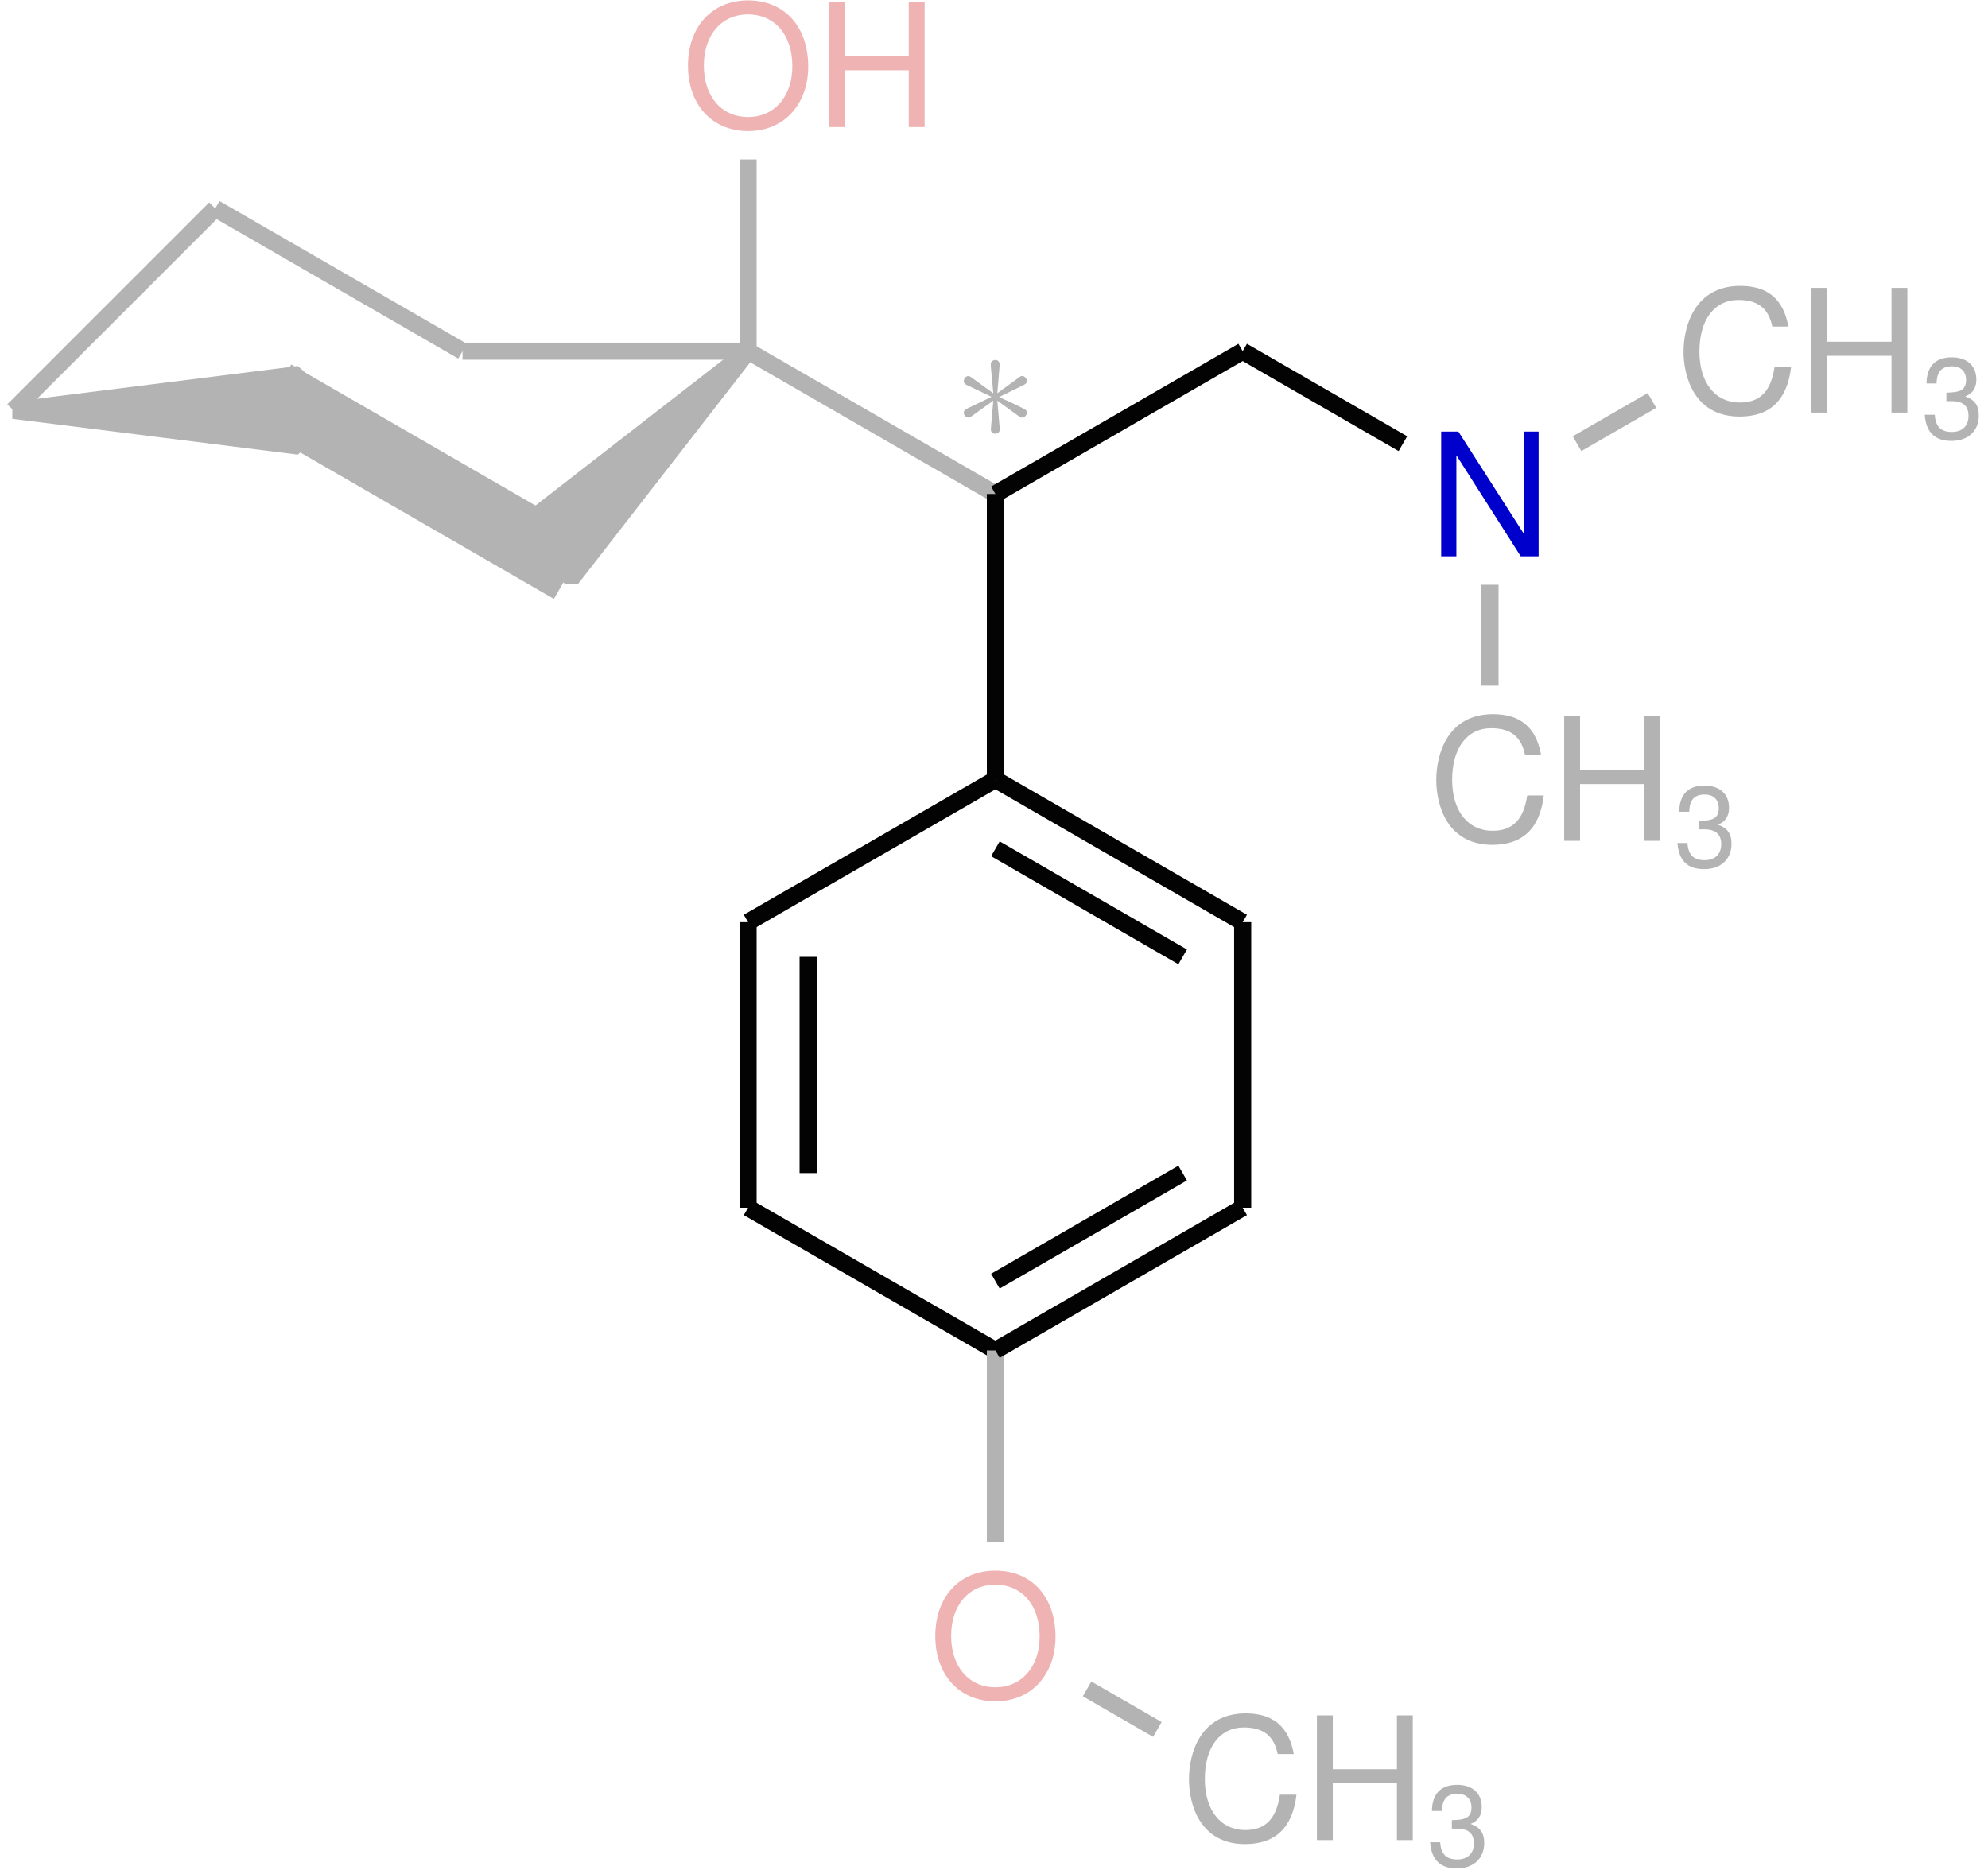
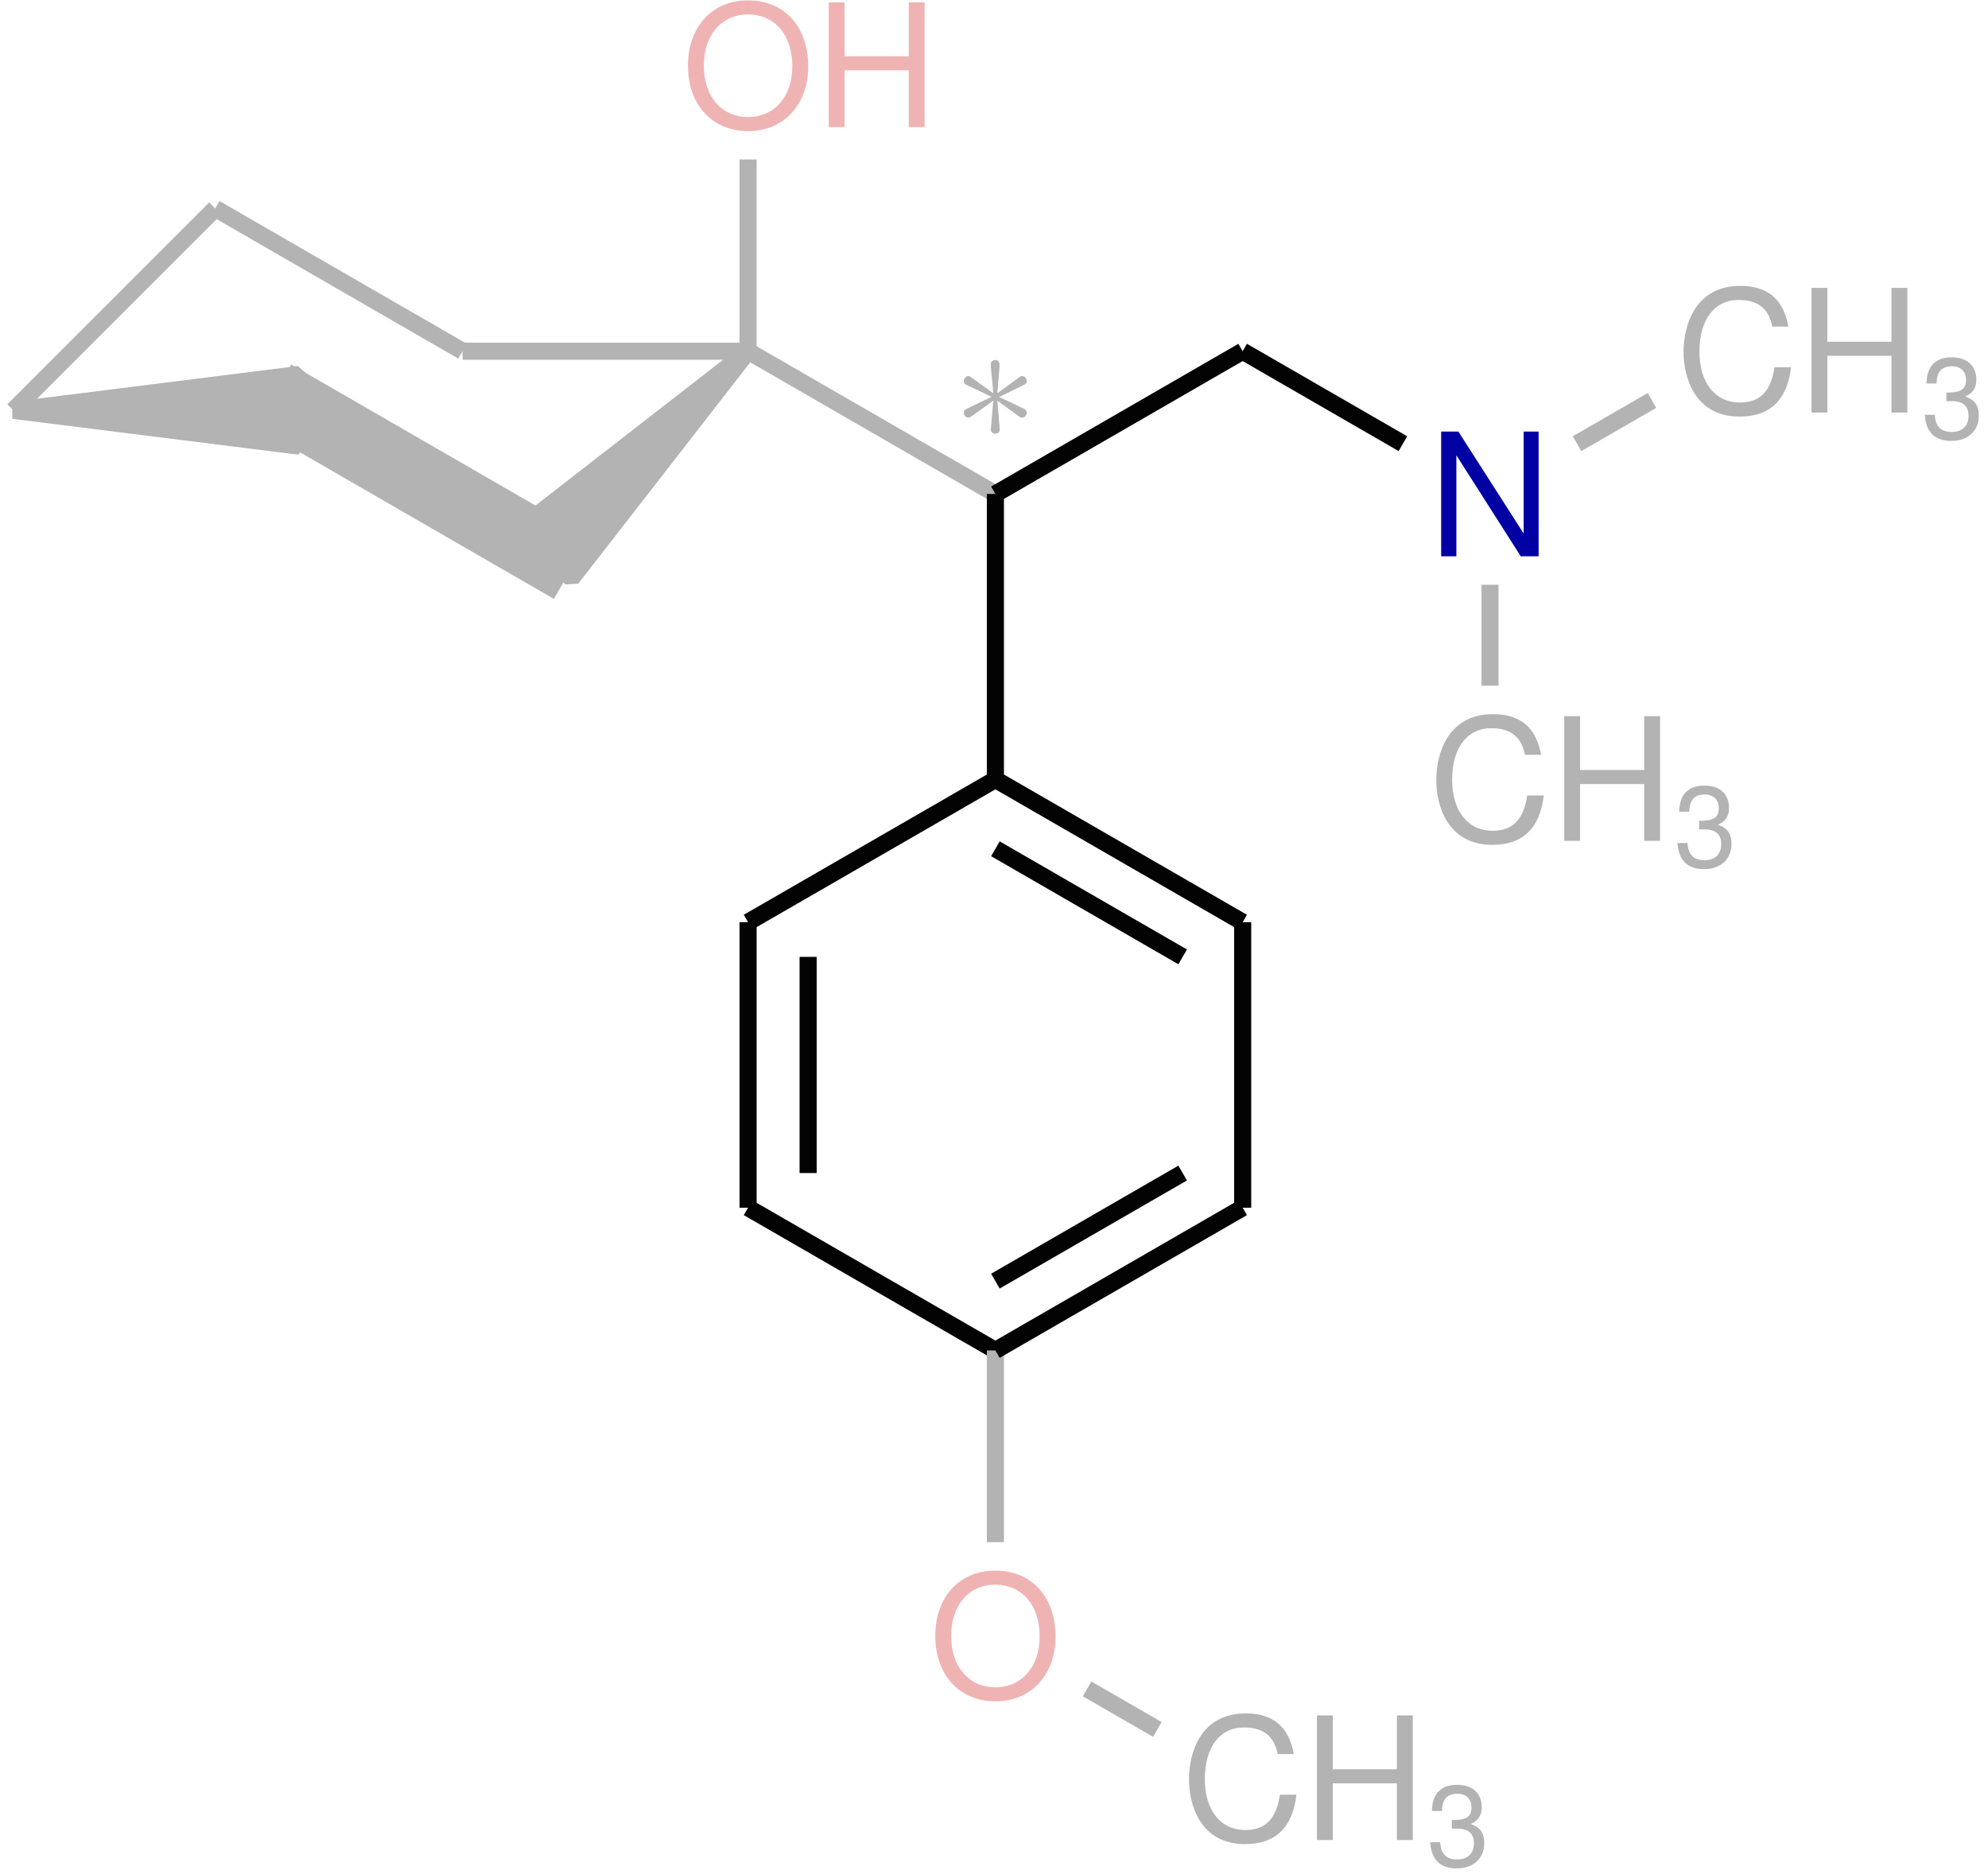
<svg xmlns="http://www.w3.org/2000/svg" xmlns:xlink="http://www.w3.org/1999/xlink" width="139pt" height="131pt" viewBox="0 0 139 131" version="1.1">
  <defs>
    <g>
      <symbol overflow="visible" id="glyph0-0">
        <path style="stroke:none;" d="M 7.406 -6.219 C 7.406 -7.609 6.406 -8.516 4.859 -8.516 C 3.125 -8.516 2.234 -7.547 2.234 -5.719 L 3.25 -5.719 C 3.25 -6.781 3.547 -7.578 4.797 -7.578 C 5.719 -7.578 6.328 -7.031 6.328 -6.219 C 6.328 -4.703 4.188 -4.312 4.188 -2.688 L 4.188 -2.031 L 5.266 -2.031 L 5.266 -2.594 C 5.266 -4.016 7.406 -4.25 7.406 -6.219 Z M 5.266 -0.891 L 4.188 -0.891 L 4.188 0.344 L 5.266 0.344 Z M 0.422 1.656 L 9.141 1.656 L 9.141 -9.562 L 0.422 -9.562 Z M 1.406 0.828 L 1.406 -8.719 L 8.156 -8.719 L 8.156 0.828 Z M 1.406 0.828 " />
      </symbol>
      <symbol overflow="visible" id="glyph0-1">
        <path style="stroke:none;" d="M 8.891 -4.219 C 8.891 -7.031 7.234 -8.859 4.672 -8.859 C 2.172 -8.859 0.484 -7.016 0.484 -4.297 C 0.484 -1.562 2.172 0.281 4.688 0.281 C 7.297 0.281 8.891 -1.703 8.891 -4.219 Z M 4.672 -7.875 C 6.562 -7.875 7.781 -6.438 7.781 -4.25 C 7.781 -2.141 6.531 -0.703 4.688 -0.703 C 2.828 -0.703 1.594 -2.141 1.594 -4.297 C 1.594 -6.438 2.828 -7.875 4.672 -7.875 Z M 4.672 -7.875 " />
      </symbol>
      <symbol overflow="visible" id="glyph0-2">
        <path style="stroke:none;" d="M 6.547 -3.969 L 6.547 0 L 7.656 0 L 7.656 -8.719 L 6.547 -8.719 L 6.547 -4.953 L 2.062 -4.953 L 2.062 -8.719 L 0.953 -8.719 L 0.953 0 L 2.062 0 L 2.062 -3.969 Z M 6.547 -3.969 " />
      </symbol>
      <symbol overflow="visible" id="glyph0-3">
        <path style="stroke:none;" d="M 0.484 -4.25 C 0.484 -2.469 1.266 0.281 4.406 0.281 C 6.531 0.281 7.734 -0.875 8 -3.172 L 6.844 -3.172 C 6.594 -1.531 5.875 -0.703 4.422 -0.703 C 2.688 -0.703 1.594 -2.094 1.594 -4.266 C 1.594 -6.5 2.641 -7.875 4.328 -7.875 C 5.734 -7.875 6.438 -7.234 6.688 -6.016 L 7.812 -6.016 C 7.469 -7.922 6.375 -8.859 4.453 -8.859 C 1.281 -8.859 0.484 -6.078 0.484 -4.25 Z M 0.484 -4.25 " />
      </symbol>
      <symbol overflow="visible" id="glyph0-4">
        <path style="stroke:none;" d="M 7.766 -8.719 L 6.719 -8.719 L 6.719 -1.594 L 2.156 -8.719 L 0.953 -8.719 L 0.953 0 L 2.016 0 L 2.016 -7.062 L 6.516 0 L 7.766 0 Z M 7.766 -8.719 " />
      </symbol>
      <symbol overflow="visible" id="glyph1-0">
        <path style="stroke:none;" d="M 4.938 -4.141 C 4.938 -5.078 4.266 -5.672 3.234 -5.672 C 2.094 -5.672 1.484 -5.031 1.484 -3.812 L 2.172 -3.812 C 2.172 -4.516 2.359 -5.047 3.203 -5.047 C 3.812 -5.047 4.219 -4.688 4.219 -4.141 C 4.219 -3.141 2.781 -2.875 2.781 -1.797 L 2.781 -1.359 L 3.5 -1.359 L 3.5 -1.734 C 3.5 -2.672 4.938 -2.828 4.938 -4.141 Z M 3.5 -0.594 L 2.781 -0.594 L 2.781 0.234 L 3.5 0.234 Z M 0.281 1.109 L 6.094 1.109 L 6.094 -6.375 L 0.281 -6.375 Z M 0.938 0.547 L 0.938 -5.812 L 5.438 -5.812 L 5.438 0.547 Z M 0.938 0.547 " />
      </symbol>
      <symbol overflow="visible" id="glyph1-1">
        <path style="stroke:none;" d="M 2.156 -5.031 C 2.766 -5.031 3.141 -4.672 3.141 -4.078 C 3.141 -3.344 2.688 -3.203 1.766 -3.188 L 1.766 -2.594 L 2.141 -2.594 C 2.922 -2.594 3.312 -2.25 3.312 -1.562 C 3.312 -0.859 2.875 -0.438 2.141 -0.438 C 1.375 -0.438 1 -0.828 0.953 -1.641 L 0.25 -1.641 C 0.344 -0.422 0.938 0.188 2.125 0.188 C 3.281 0.188 4.031 -0.516 4.031 -1.578 C 4.031 -2.297 3.75 -2.688 3.078 -2.922 C 3.609 -3.125 3.859 -3.531 3.859 -4.094 C 3.859 -5.062 3.219 -5.656 2.141 -5.656 C 1 -5.656 0.391 -5.031 0.375 -3.828 L 1.078 -3.828 C 1.094 -4.438 1.266 -5.031 2.156 -5.031 Z M 2.156 -5.031 " />
      </symbol>
      <symbol overflow="visible" id="glyph2-0">
        <path style="stroke:none;" d="" />
      </symbol>
      <symbol overflow="visible" id="glyph2-1">
        <path style="stroke:none;" d="M 3.281 -5.109 C 3.297 -5.266 3.297 -5.562 2.984 -5.562 C 2.797 -5.562 2.641 -5.406 2.672 -5.25 L 2.672 -5.094 L 2.844 -3.234 L 1.312 -4.344 C 1.203 -4.406 1.188 -4.438 1.094 -4.438 C 0.938 -4.438 0.781 -4.266 0.781 -4.094 C 0.781 -3.906 0.891 -3.859 1.016 -3.797 L 2.719 -2.984 L 1.062 -2.188 C 0.875 -2.094 0.781 -2.047 0.781 -1.859 C 0.781 -1.688 0.938 -1.531 1.094 -1.531 C 1.188 -1.531 1.203 -1.531 1.5 -1.75 L 2.844 -2.719 L 2.672 -0.719 C 2.672 -0.469 2.875 -0.406 2.969 -0.406 C 3.125 -0.406 3.297 -0.484 3.297 -0.719 L 3.125 -2.719 L 4.656 -1.609 C 4.75 -1.547 4.781 -1.531 4.859 -1.531 C 5.031 -1.531 5.188 -1.703 5.188 -1.859 C 5.188 -2.047 5.078 -2.109 4.938 -2.172 C 4.219 -2.531 4.203 -2.531 3.25 -2.969 L 4.906 -3.781 C 5.094 -3.875 5.188 -3.922 5.188 -4.094 C 5.188 -4.281 5.031 -4.438 4.859 -4.438 C 4.781 -4.438 4.75 -4.438 4.453 -4.203 L 3.125 -3.234 Z M 3.281 -5.109 " />
      </symbol>
    </g>
  </defs>
  <g id="surface6">
    <path style="fill:none;stroke-width:1.196;stroke-linecap:butt;stroke-linejoin:miter;stroke:rgb(70%,70%,70%);stroke-opacity:1;stroke-miterlimit:10;" d="M 0.001 -0.001 L 14.118 14.116 " transform="matrix(1,0,0,-1,0.933,28.694)" />
    <path style="fill:none;stroke-width:1.196;stroke-linecap:butt;stroke-linejoin:miter;stroke:rgb(70%,70%,70%);stroke-opacity:1;stroke-miterlimit:10;" d="M 14.118 14.116 L 31.407 4.135 " transform="matrix(1,0,0,-1,0.933,28.694)" />
    <path style="fill:none;stroke-width:1.196;stroke-linecap:butt;stroke-linejoin:miter;stroke:rgb(70%,70%,70%);stroke-opacity:1;stroke-miterlimit:10;" d="M 31.407 4.135 L 51.372 4.135 " transform="matrix(1,0,0,-1,0.933,28.694)" />
    <g style="fill:rgb(93.999%,70%,70%);fill-opacity:1;">
      <use xlink:href="#glyph0-1" x="47.619" y="8.886" />
    </g>
    <g style="fill:rgb(93.999%,70%,70%);fill-opacity:1;">
      <use xlink:href="#glyph0-2" x="56.992" y="8.886" />
    </g>
    <path style="fill:none;stroke-width:1.196;stroke-linecap:butt;stroke-linejoin:miter;stroke:rgb(70%,70%,70%);stroke-opacity:1;stroke-miterlimit:10;" d="M 51.372 4.135 L 51.372 17.542 " transform="matrix(1,0,0,-1,0.933,28.694)" />
    <path style="fill:none;stroke-width:1.196;stroke-linecap:butt;stroke-linejoin:miter;stroke:rgb(70%,70%,70%);stroke-opacity:1;stroke-miterlimit:10;" d="M 51.372 4.135 L 68.665 -5.849 " transform="matrix(1,0,0,-1,0.933,28.694)" />
    <path style="fill:none;stroke-width:1.196;stroke-linecap:butt;stroke-linejoin:miter;stroke:rgb(0.999%,0.999%,0.999%);stroke-opacity:1;stroke-miterlimit:10;" d="M 68.665 -5.849 L 68.665 -25.814 " transform="matrix(1,0,0,-1,0.933,28.694)" />
    <path style="fill:none;stroke-width:1.196;stroke-linecap:butt;stroke-linejoin:miter;stroke:rgb(0.999%,0.999%,0.999%);stroke-opacity:1;stroke-miterlimit:10;" d="M 68.665 -25.814 L 51.372 -35.794 " transform="matrix(1,0,0,-1,0.933,28.694)" />
    <path style="fill:none;stroke-width:1.196;stroke-linecap:butt;stroke-linejoin:miter;stroke:rgb(0.999%,0.999%,0.999%);stroke-opacity:1;stroke-miterlimit:10;" d="M 51.372 -35.794 L 51.372 -55.763 " transform="matrix(1,0,0,-1,0.933,28.694)" />
    <path style="fill:none;stroke-width:1.196;stroke-linecap:butt;stroke-linejoin:miter;stroke:rgb(0.999%,0.999%,0.999%);stroke-opacity:1;stroke-miterlimit:10;" d="M 55.571 -38.22 L 55.571 -53.337 " transform="matrix(1,0,0,-1,0.933,28.694)" />
    <path style="fill:none;stroke-width:1.196;stroke-linecap:butt;stroke-linejoin:miter;stroke:rgb(0.999%,0.999%,0.999%);stroke-opacity:1;stroke-miterlimit:10;" d="M 51.372 -55.763 L 68.665 -65.743 " transform="matrix(1,0,0,-1,0.933,28.694)" />
    <g style="fill:rgb(93.999%,70%,70%);fill-opacity:1;">
      <use xlink:href="#glyph0-1" x="64.91" y="118.694" />
    </g>
    <path style="fill:none;stroke-width:1.196;stroke-linecap:butt;stroke-linejoin:miter;stroke:rgb(70%,70%,70%);stroke-opacity:1;stroke-miterlimit:10;" d="M 68.665 -65.743 L 68.665 -79.15 " transform="matrix(1,0,0,-1,0.933,28.694)" />
    <g style="fill:rgb(70%,70%,70%);fill-opacity:1;">
      <use xlink:href="#glyph0-3" x="82.648" y="128.677" />
    </g>
    <g style="fill:rgb(70%,70%,70%);fill-opacity:1;">
      <use xlink:href="#glyph0-2" x="91.125" y="128.677" />
    </g>
    <g style="fill:rgb(70%,70%,70%);fill-opacity:1;">
      <use xlink:href="#glyph1-1" x="99.744" y="130.47" />
    </g>
    <path style="fill:none;stroke-width:1.196;stroke-linecap:butt;stroke-linejoin:miter;stroke:rgb(70%,70%,70%);stroke-opacity:1;stroke-miterlimit:10;" d="M 75.075 -89.411 L 79.989 -92.247 " transform="matrix(1,0,0,-1,0.933,28.694)" />
    <path style="fill:none;stroke-width:1.196;stroke-linecap:butt;stroke-linejoin:miter;stroke:rgb(0.999%,0.999%,0.999%);stroke-opacity:1;stroke-miterlimit:10;" d="M 68.665 -65.743 L 85.954 -55.763 " transform="matrix(1,0,0,-1,0.933,28.694)" />
    <path style="fill:none;stroke-width:1.196;stroke-linecap:butt;stroke-linejoin:miter;stroke:rgb(0.999%,0.999%,0.999%);stroke-opacity:1;stroke-miterlimit:10;" d="M 68.665 -60.896 L 81.758 -53.337 " transform="matrix(1,0,0,-1,0.933,28.694)" />
    <path style="fill:none;stroke-width:1.196;stroke-linecap:butt;stroke-linejoin:miter;stroke:rgb(0.999%,0.999%,0.999%);stroke-opacity:1;stroke-miterlimit:10;" d="M 85.954 -55.763 L 85.954 -35.794 " transform="matrix(1,0,0,-1,0.933,28.694)" />
    <path style="fill:none;stroke-width:1.196;stroke-linecap:butt;stroke-linejoin:miter;stroke:rgb(0.999%,0.999%,0.999%);stroke-opacity:1;stroke-miterlimit:10;" d="M 85.954 -35.794 L 68.665 -25.814 " transform="matrix(1,0,0,-1,0.933,28.694)" />
    <path style="fill:none;stroke-width:1.196;stroke-linecap:butt;stroke-linejoin:miter;stroke:rgb(0.999%,0.999%,0.999%);stroke-opacity:1;stroke-miterlimit:10;" d="M 81.758 -38.22 L 68.665 -30.661 " transform="matrix(1,0,0,-1,0.933,28.694)" />
    <g style="fill:rgb(70%,70%,70%);fill-opacity:1;">
      <use xlink:href="#glyph2-1" x="66.607" y="30.735" />
    </g>
    <path style="fill:none;stroke-width:1.196;stroke-linecap:butt;stroke-linejoin:miter;stroke:rgb(0.999%,0.999%,0.999%);stroke-opacity:1;stroke-miterlimit:10;" d="M 68.665 -5.849 L 85.954 4.135 " transform="matrix(1,0,0,-1,0.933,28.694)" />
-     <g style="fill:rgb(0%,0%,79.999%);fill-opacity:1;">
+     <g style="fill:rgb(0%,0%,64%);fill-opacity:1;">
      <use xlink:href="#glyph0-4" x="99.813" y="38.9" />
    </g>
    <path style="fill:none;stroke-width:1.196;stroke-linecap:butt;stroke-linejoin:miter;stroke:rgb(0.999%,0.999%,0.999%);stroke-opacity:1;stroke-miterlimit:10;" d="M 85.954 4.135 L 97.157 -2.333 " transform="matrix(1,0,0,-1,0.933,28.694)" />
    <g style="fill:rgb(70%,70%,70%);fill-opacity:1;">
      <use xlink:href="#glyph0-3" x="99.939" y="58.799" />
    </g>
    <g style="fill:rgb(70%,70%,70%);fill-opacity:1;">
      <use xlink:href="#glyph0-2" x="108.415" y="58.799" />
    </g>
    <g style="fill:rgb(70%,70%,70%);fill-opacity:1;">
      <use xlink:href="#glyph1-1" x="117.035" y="60.592" />
    </g>
    <path style="fill:none;stroke-width:1.196;stroke-linecap:butt;stroke-linejoin:miter;stroke:rgb(70%,70%,70%);stroke-opacity:1;stroke-miterlimit:10;" d="M 103.247 -12.197 L 103.247 -19.255 " transform="matrix(1,0,0,-1,0.933,28.694)" />
    <g style="fill:rgb(70%,70%,70%);fill-opacity:1;">
      <use xlink:href="#glyph0-3" x="117.229" y="28.851" />
    </g>
    <g style="fill:rgb(70%,70%,70%);fill-opacity:1;">
      <use xlink:href="#glyph0-2" x="125.705" y="28.851" />
    </g>
    <g style="fill:rgb(70%,70%,70%);fill-opacity:1;">
      <use xlink:href="#glyph1-1" x="134.325" y="30.645" />
    </g>
    <path style="fill:none;stroke-width:1.196;stroke-linecap:butt;stroke-linejoin:miter;stroke:rgb(70%,70%,70%);stroke-opacity:1;stroke-miterlimit:10;" d="M 109.333 -2.333 L 114.571 0.69 " transform="matrix(1,0,0,-1,0.933,28.694)" />
    <path style="fill-rule:nonzero;fill:rgb(70%,70%,70%);fill-opacity:1;stroke-width:1.196;stroke-linecap:butt;stroke-linejoin:bevel;stroke:rgb(70%,70%,70%);stroke-opacity:1;stroke-miterlimit:10;" d="M 39.028 -11.755 L 35.485 -8.208 L 51.372 4.135 Z M 39.028 -11.755 " transform="matrix(1,0,0,-1,0.933,28.694)" />
    <path style="fill:none;stroke-width:5.012;stroke-linecap:butt;stroke-linejoin:miter;stroke:rgb(70%,70%,70%);stroke-opacity:1;stroke-miterlimit:10;" d="M 39.047 -11.017 L 18.176 1.034 " transform="matrix(1,0,0,-1,0.933,28.694)" />
    <path style="fill-rule:nonzero;fill:rgb(70%,70%,70%);fill-opacity:1;stroke-width:1.196;stroke-linecap:butt;stroke-linejoin:bevel;stroke:rgb(70%,70%,70%);stroke-opacity:1;stroke-miterlimit:10;" d="M 19.965 2.506 L 19.965 -2.505 L 0.001 -0.001 Z M 19.965 2.506 " transform="matrix(1,0,0,-1,0.933,28.694)" />
  </g>
</svg>
